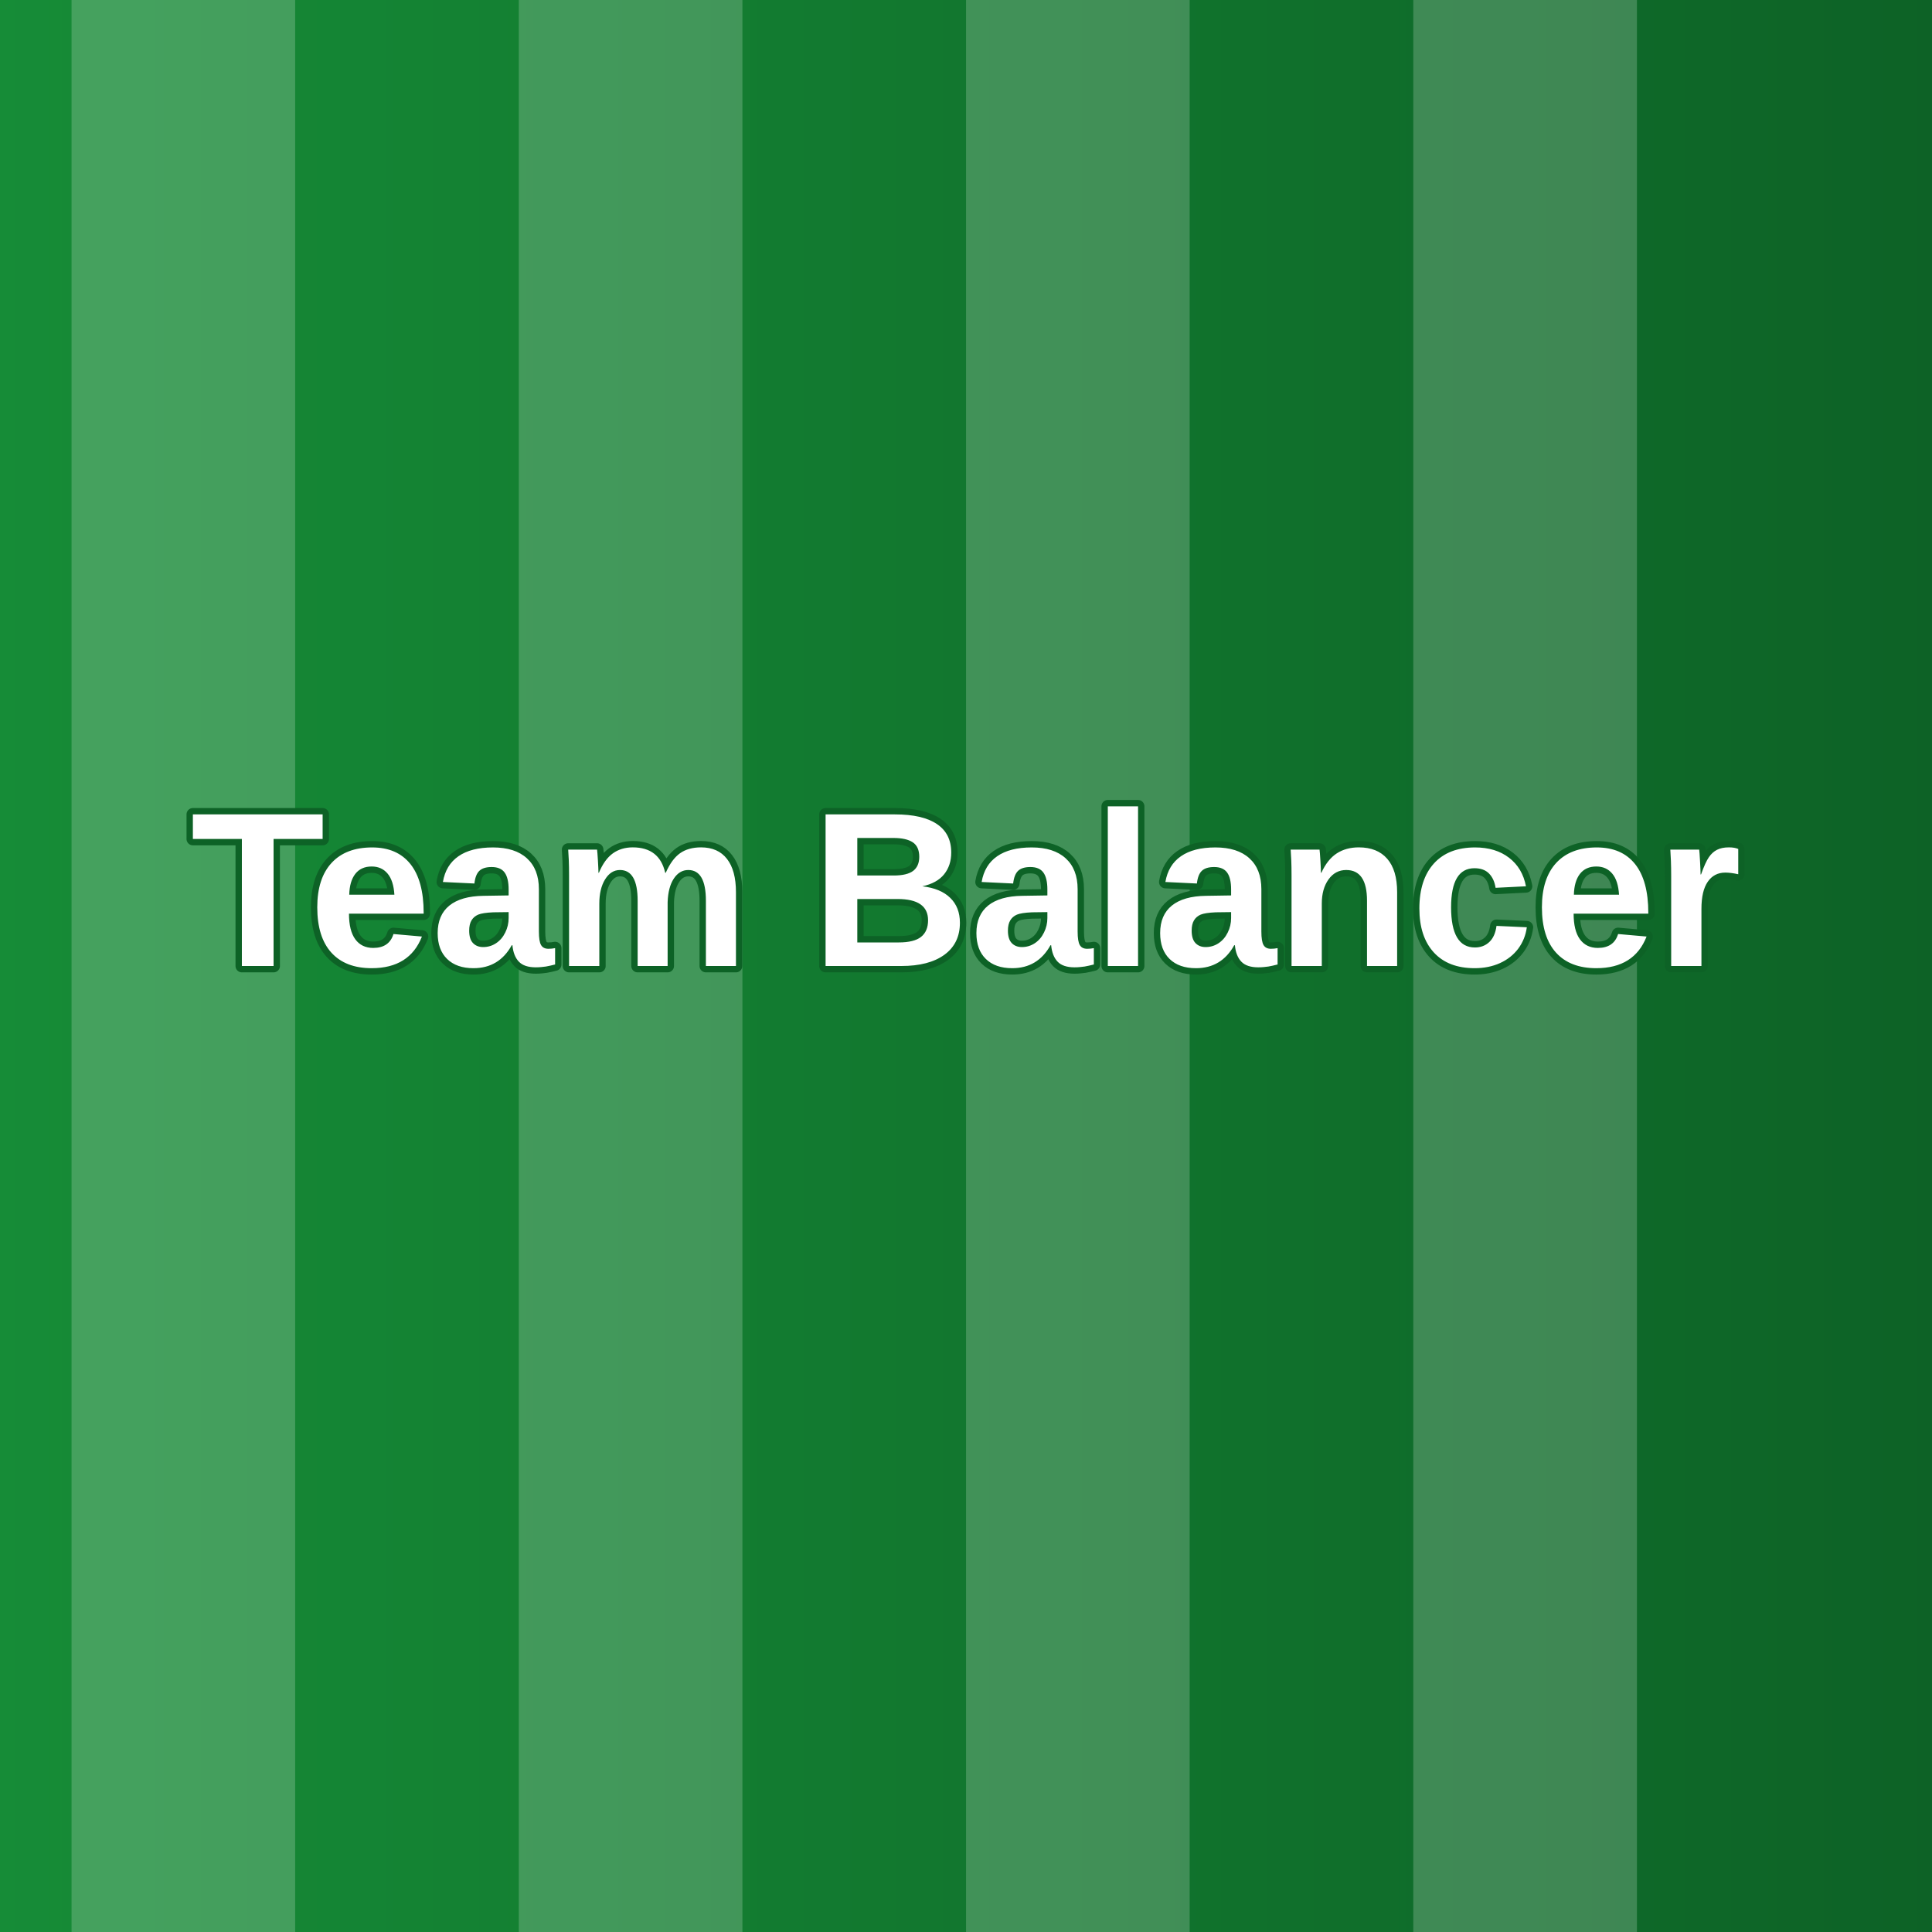
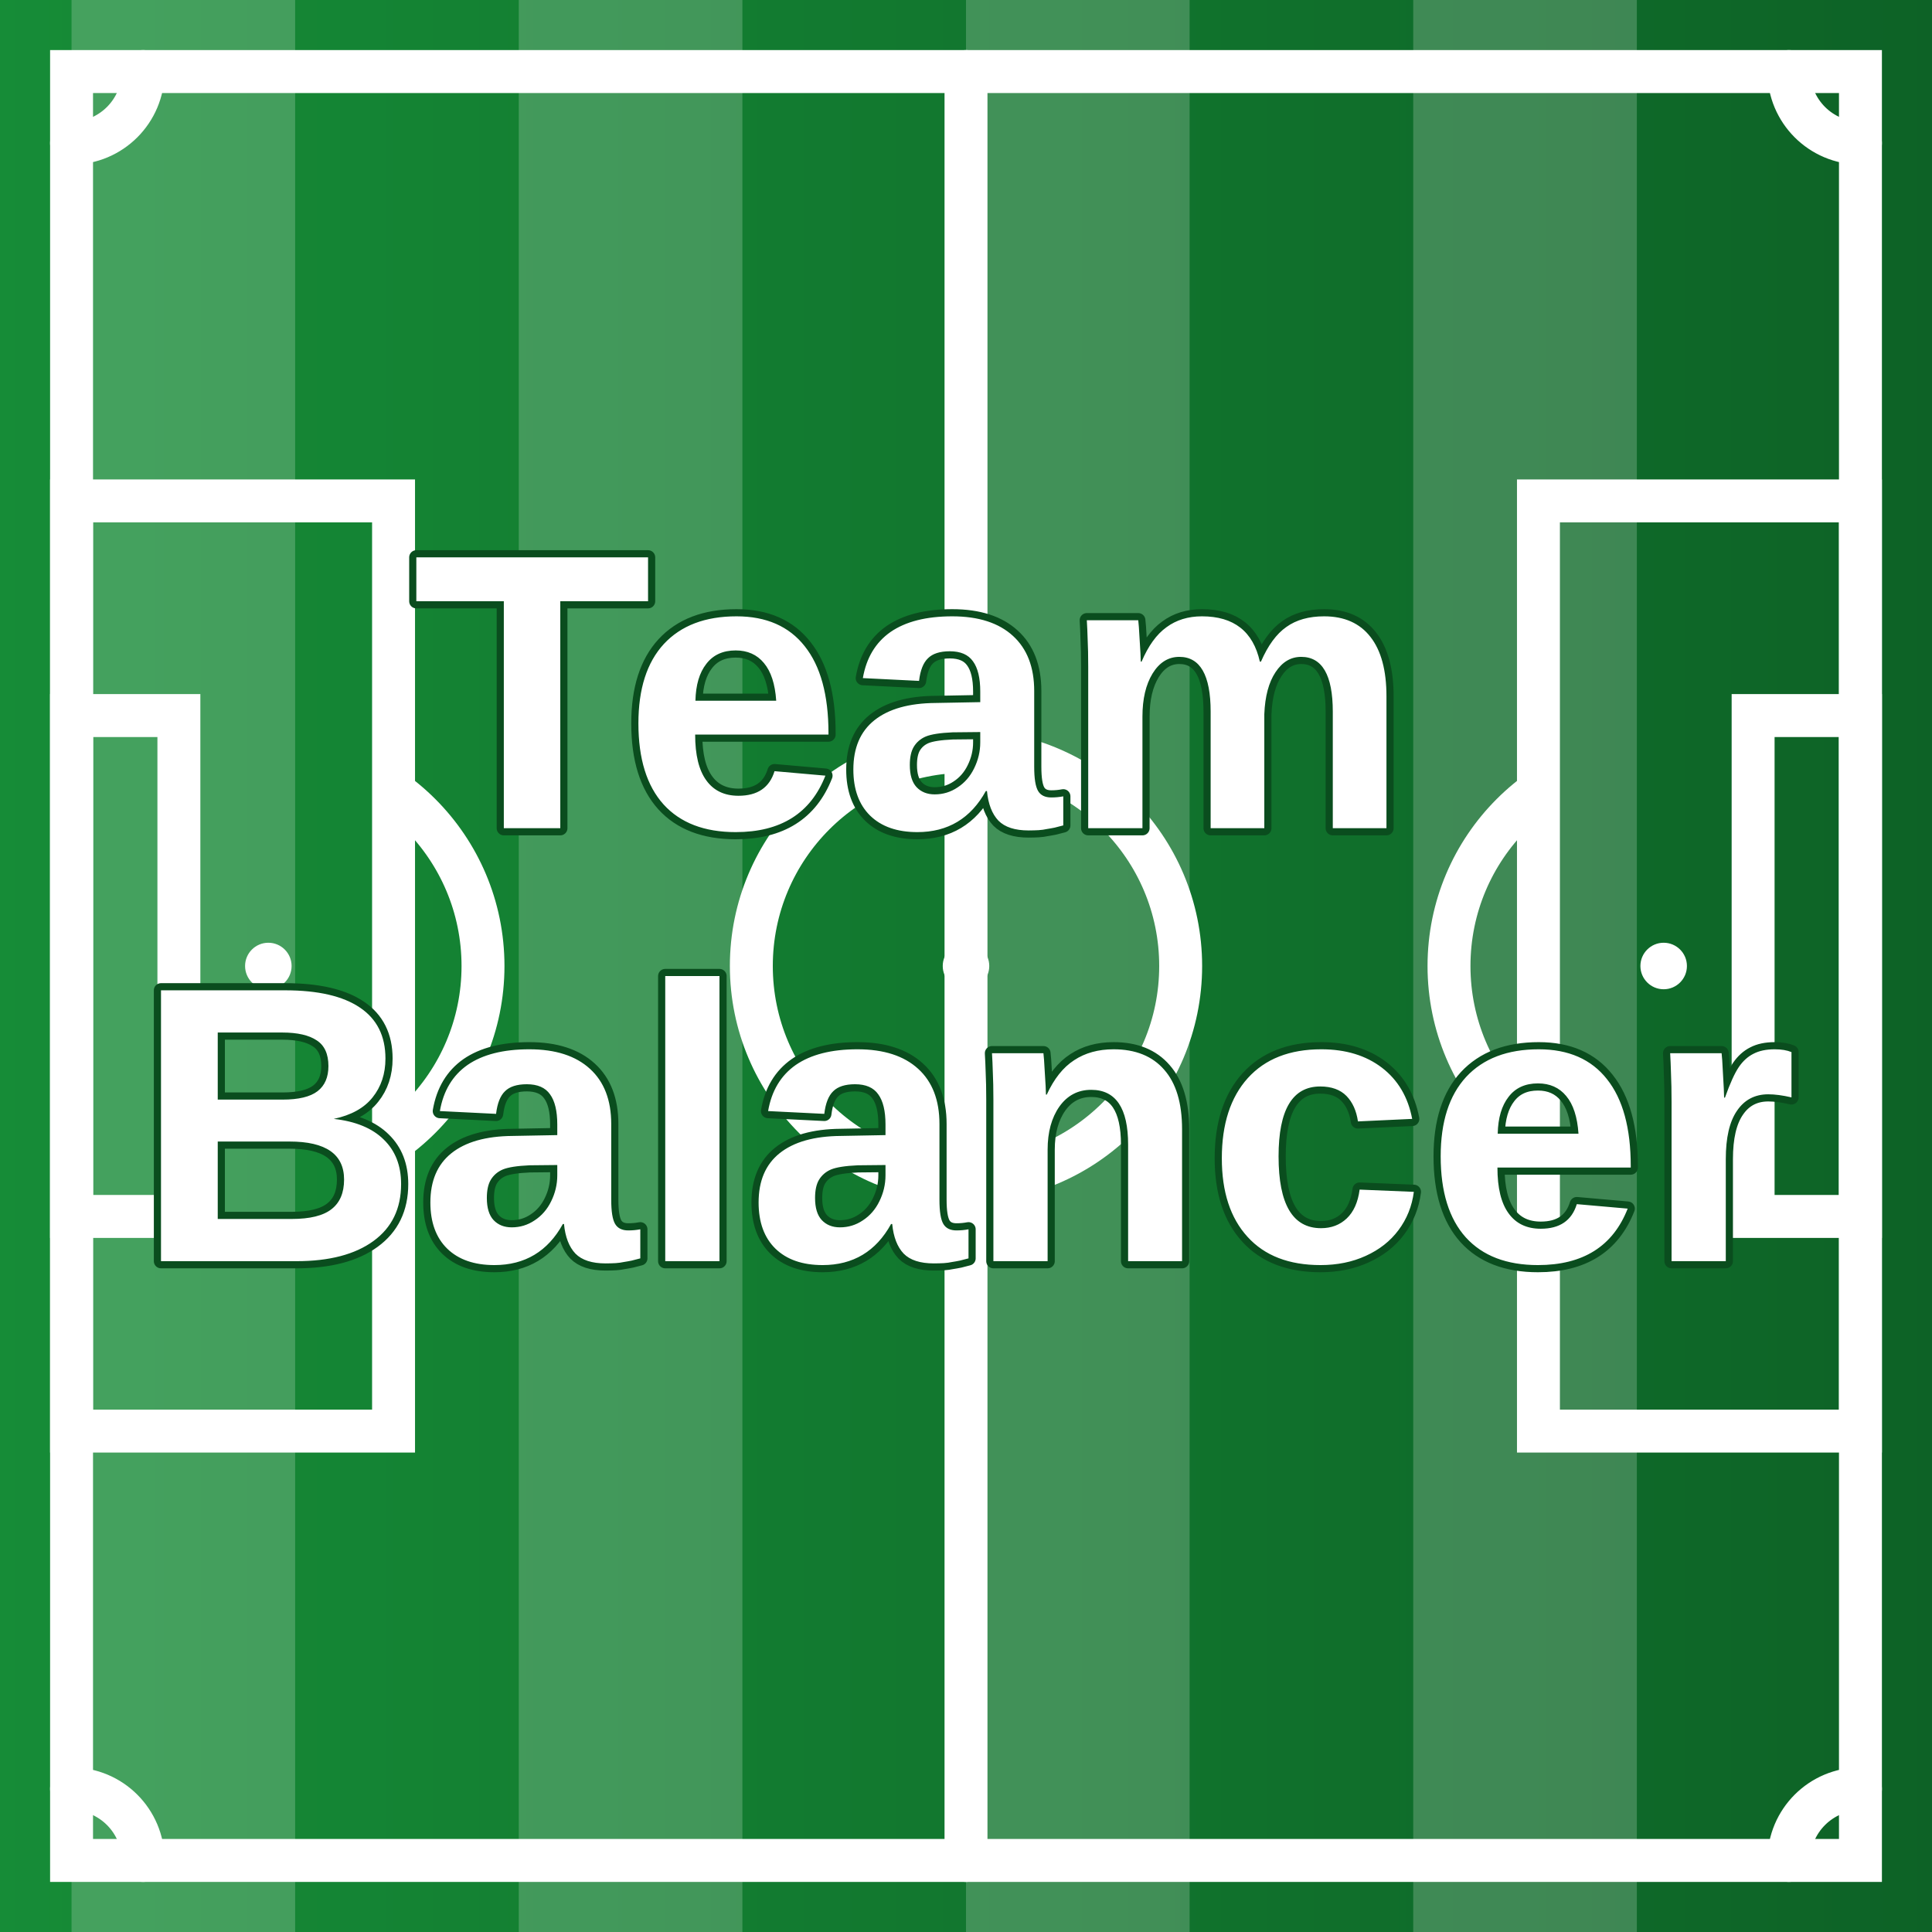
- <svg xmlns="http://www.w3.org/2000/svg" viewBox="0 0 456 456">
+ <svg xmlns="http://www.w3.org/2000/svg" viewBox="0 0 108 108" role="img" aria-label="Team Balancer Splash Screen">
  <defs>
    <linearGradient id="grass" x1="0" y1="0" x2="1" y2="0">
      <stop offset="0%" stop-color="#168c37" />
      <stop offset="100%" stop-color="#0d6226" />
    </linearGradient>
+     <clipPath id="outsideLeftBox">
+       <rect x="22" y="0" width="86" height="108" />
+     </clipPath>
+     <clipPath id="outsideRightBox">
+       <rect x="0" y="0" width="86" height="108" />
+     </clipPath>
  </defs>
-   <rect width="456" height="456" fill="url(#grass)" />
+   <rect width="108" height="108" fill="url(#grass)" />
  <g opacity="0.2">
-     <rect x="16.89" y="0" width="52.78" height="456" fill="#ffffff" />
-     <rect x="122.45" y="0" width="52.78" height="456" fill="#ffffff" />
-     <rect x="228.01" y="0" width="52.78" height="456" fill="#ffffff" />
-     <rect x="333.57" y="0" width="52.78" height="456" fill="#ffffff" />
+     <rect x="4" y="0" width="12.5" height="108" fill="#ffffff" />
+     <rect x="29" y="0" width="12.5" height="108" fill="#ffffff" />
+     <rect x="54" y="0" width="12.5" height="108" fill="#ffffff" />
+     <rect x="79" y="0" width="12.5" height="108" fill="#ffffff" />
  </g>
-   <text x="50%" y="50%" font-family="Arial, sans-serif" font-size="52" font-weight="bold" fill="#ffffff" text-anchor="middle" alignment-baseline="central" style="paint-order: stroke; stroke: #0d6226; stroke-width: 3px; stroke-linejoin: round;">
-     Team Balancer
+   <g stroke="#ffffff" stroke-width="2.4" fill="none" stroke-linecap="round" stroke-linejoin="miter">
+     <rect x="4" y="4" width="100" height="100" />
+     <line x1="54" y1="4" x2="54" y2="104" />
+     <circle cx="54" cy="54" r="12" />
+     <circle cx="54" cy="54" r="1.3" fill="#ffffff" stroke="none" />
+     <rect x="4" y="28" width="18" height="52" />
+     <rect x="4" y="40" width="6" height="28" />
+     <circle cx="15" cy="54" r="1.3" fill="#ffffff" stroke="none" />
+     <path d="M27 54              A12 12 0 0 1 15 66              A12 12 0 0 1 3 54              A12 12 0 0 1 15 42              A12 12 0 0 1 27 54" clip-path="url(#outsideLeftBox)" />
+     <rect x="86" y="28" width="18" height="52" />
+     <rect x="98" y="40" width="6" height="28" />
+     <circle cx="93" cy="54" r="1.3" fill="#ffffff" stroke="none" />
+     <path d="M81 54              A12 12 0 0 0 93 66              A12 12 0 0 0 105 54              A12 12 0 0 0 93 42              A12 12 0 0 0 81 54" clip-path="url(#outsideRightBox)" />
+     <path d="M4 8 a4 4 0 0 0 4 -4" />
+     <path d="M104 8 a4 4 0 0 1 -4 -4" />
+     <path d="M4 100 a4 4 0 0 1 4 4" />
+     <path d="M104 100 a4 4 0 0 0 -4 4" />
+   </g>
+   <text x="50%" y="50%" font-family="Arial, sans-serif" font-size="22" font-weight="bold" fill="#ffffff" text-anchor="middle" style="paint-order: stroke; stroke: #0a4d1e; stroke-width: 0.8px; stroke-linejoin: round;">
+     <tspan x="50%" dy="-0.35em">Team</tspan>
+     <tspan x="50%" dy="1.1em">Balancer</tspan>
  </text>
</svg>
